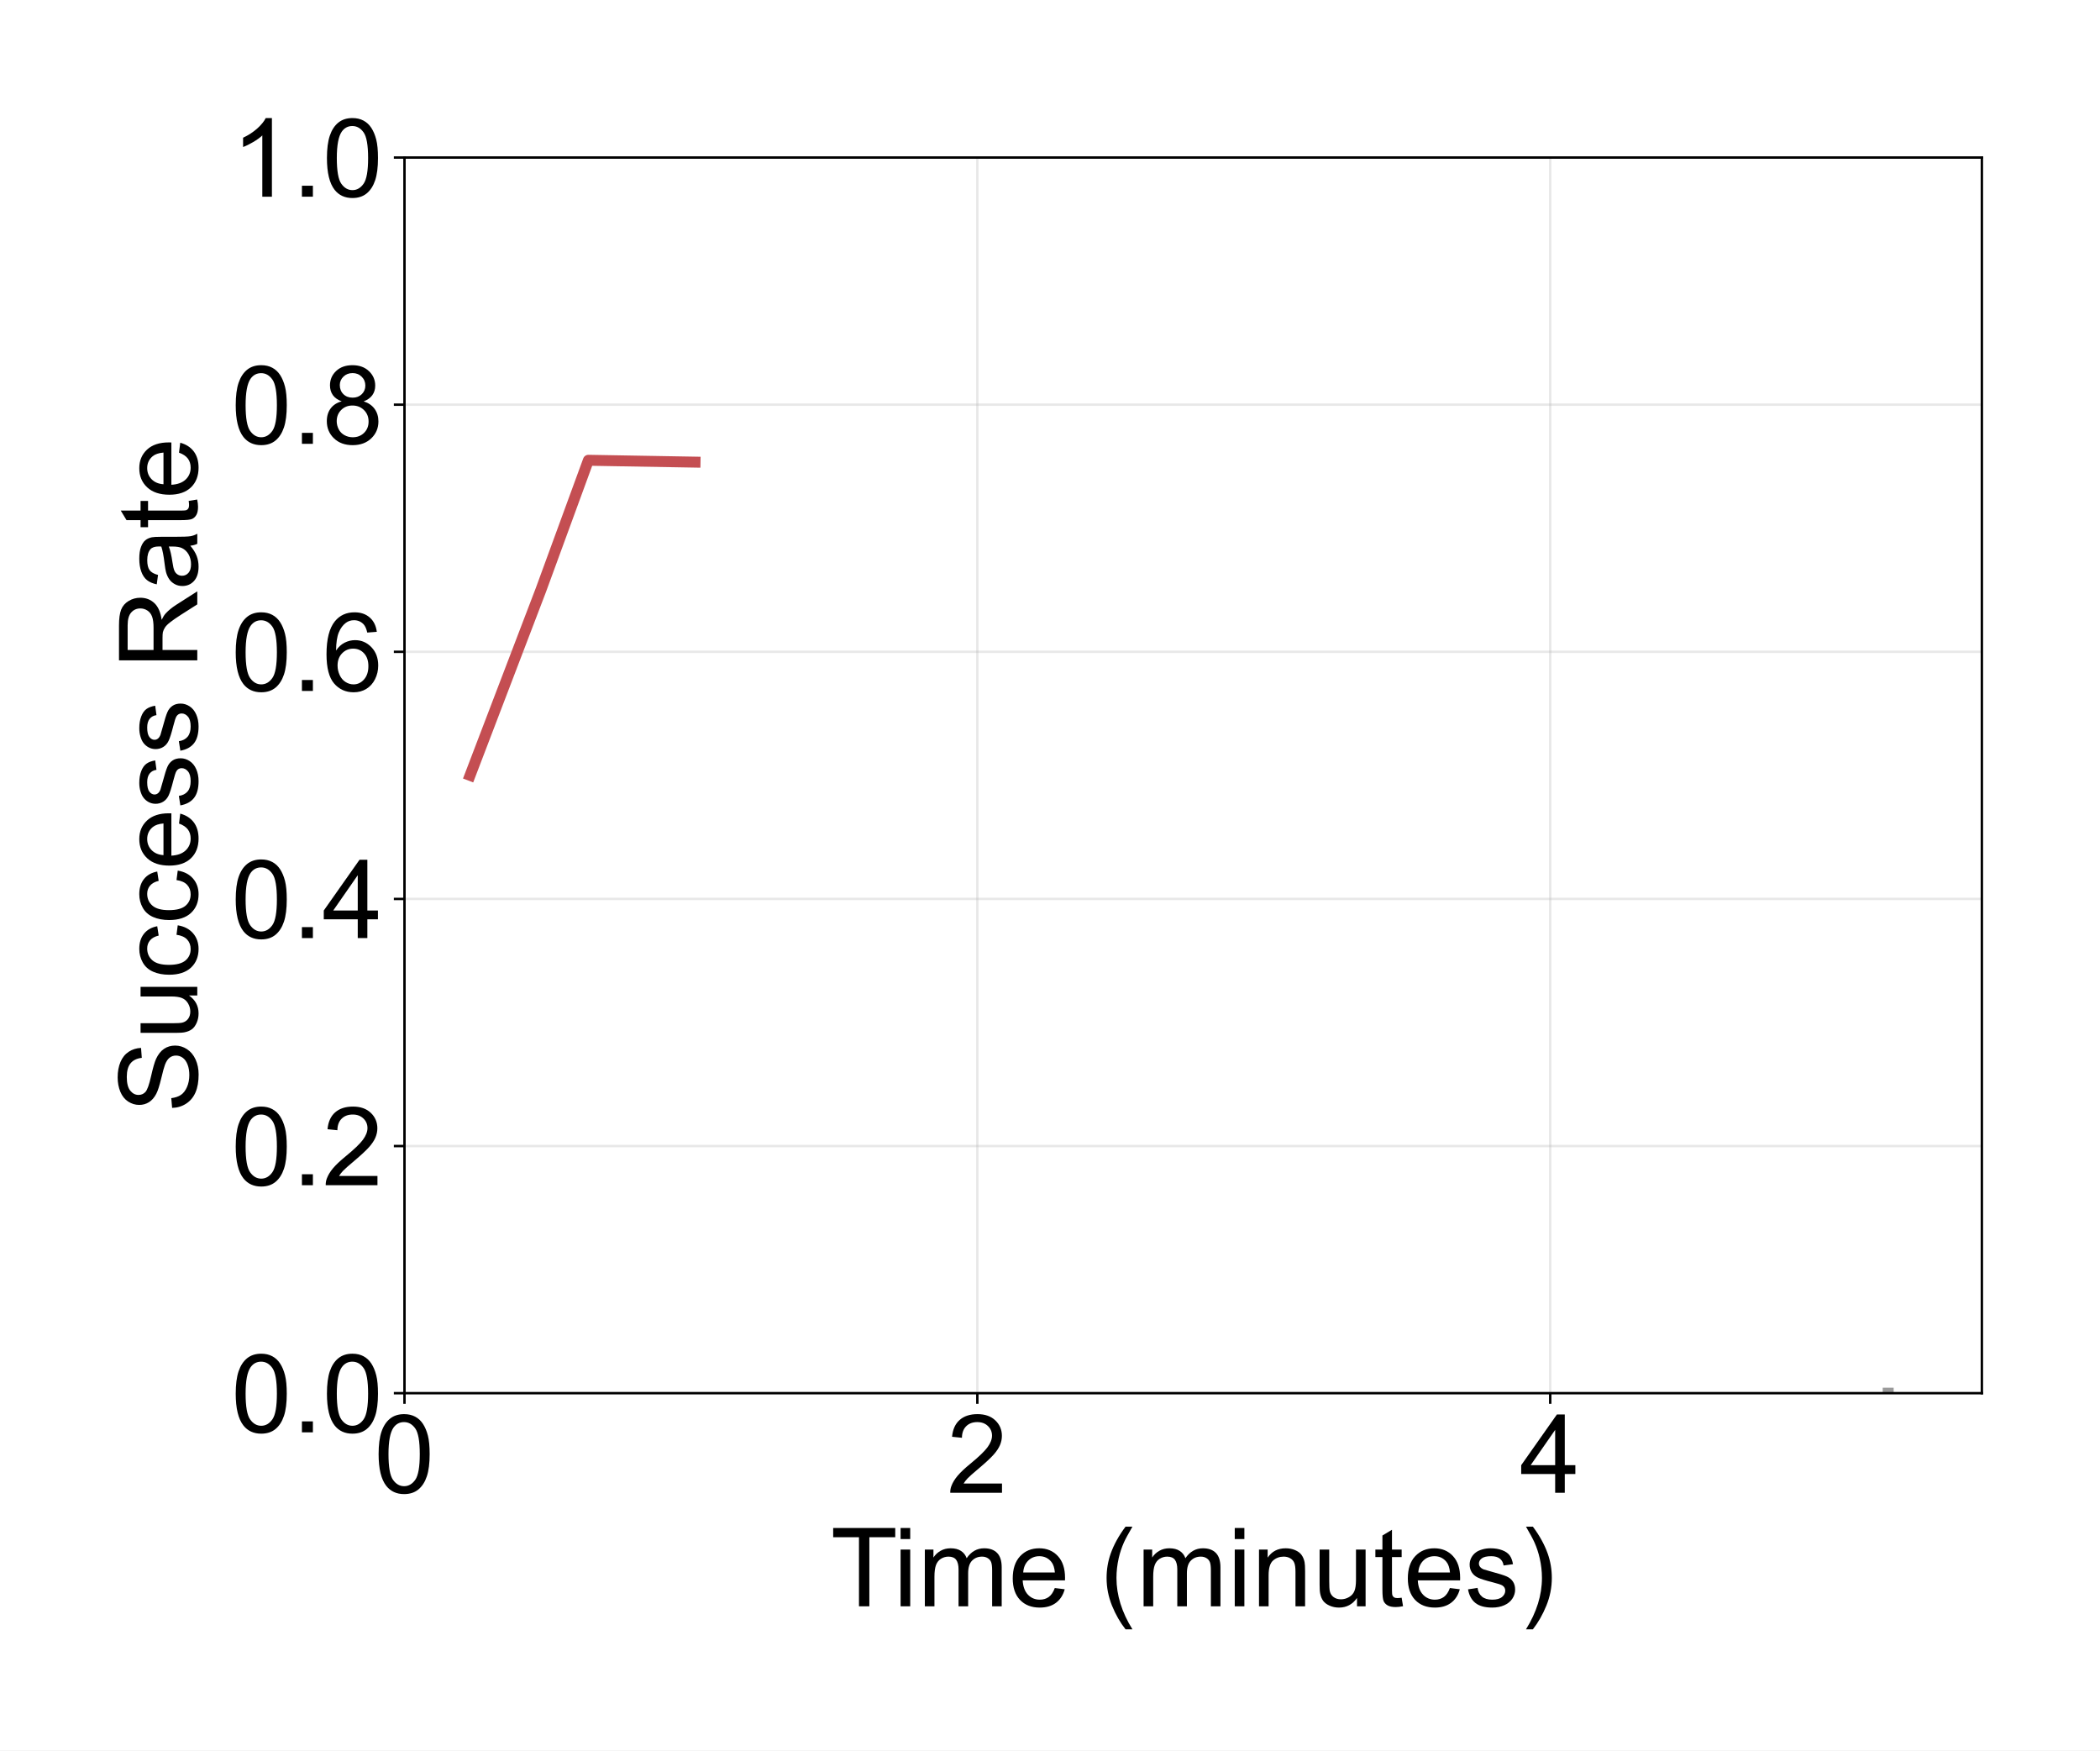
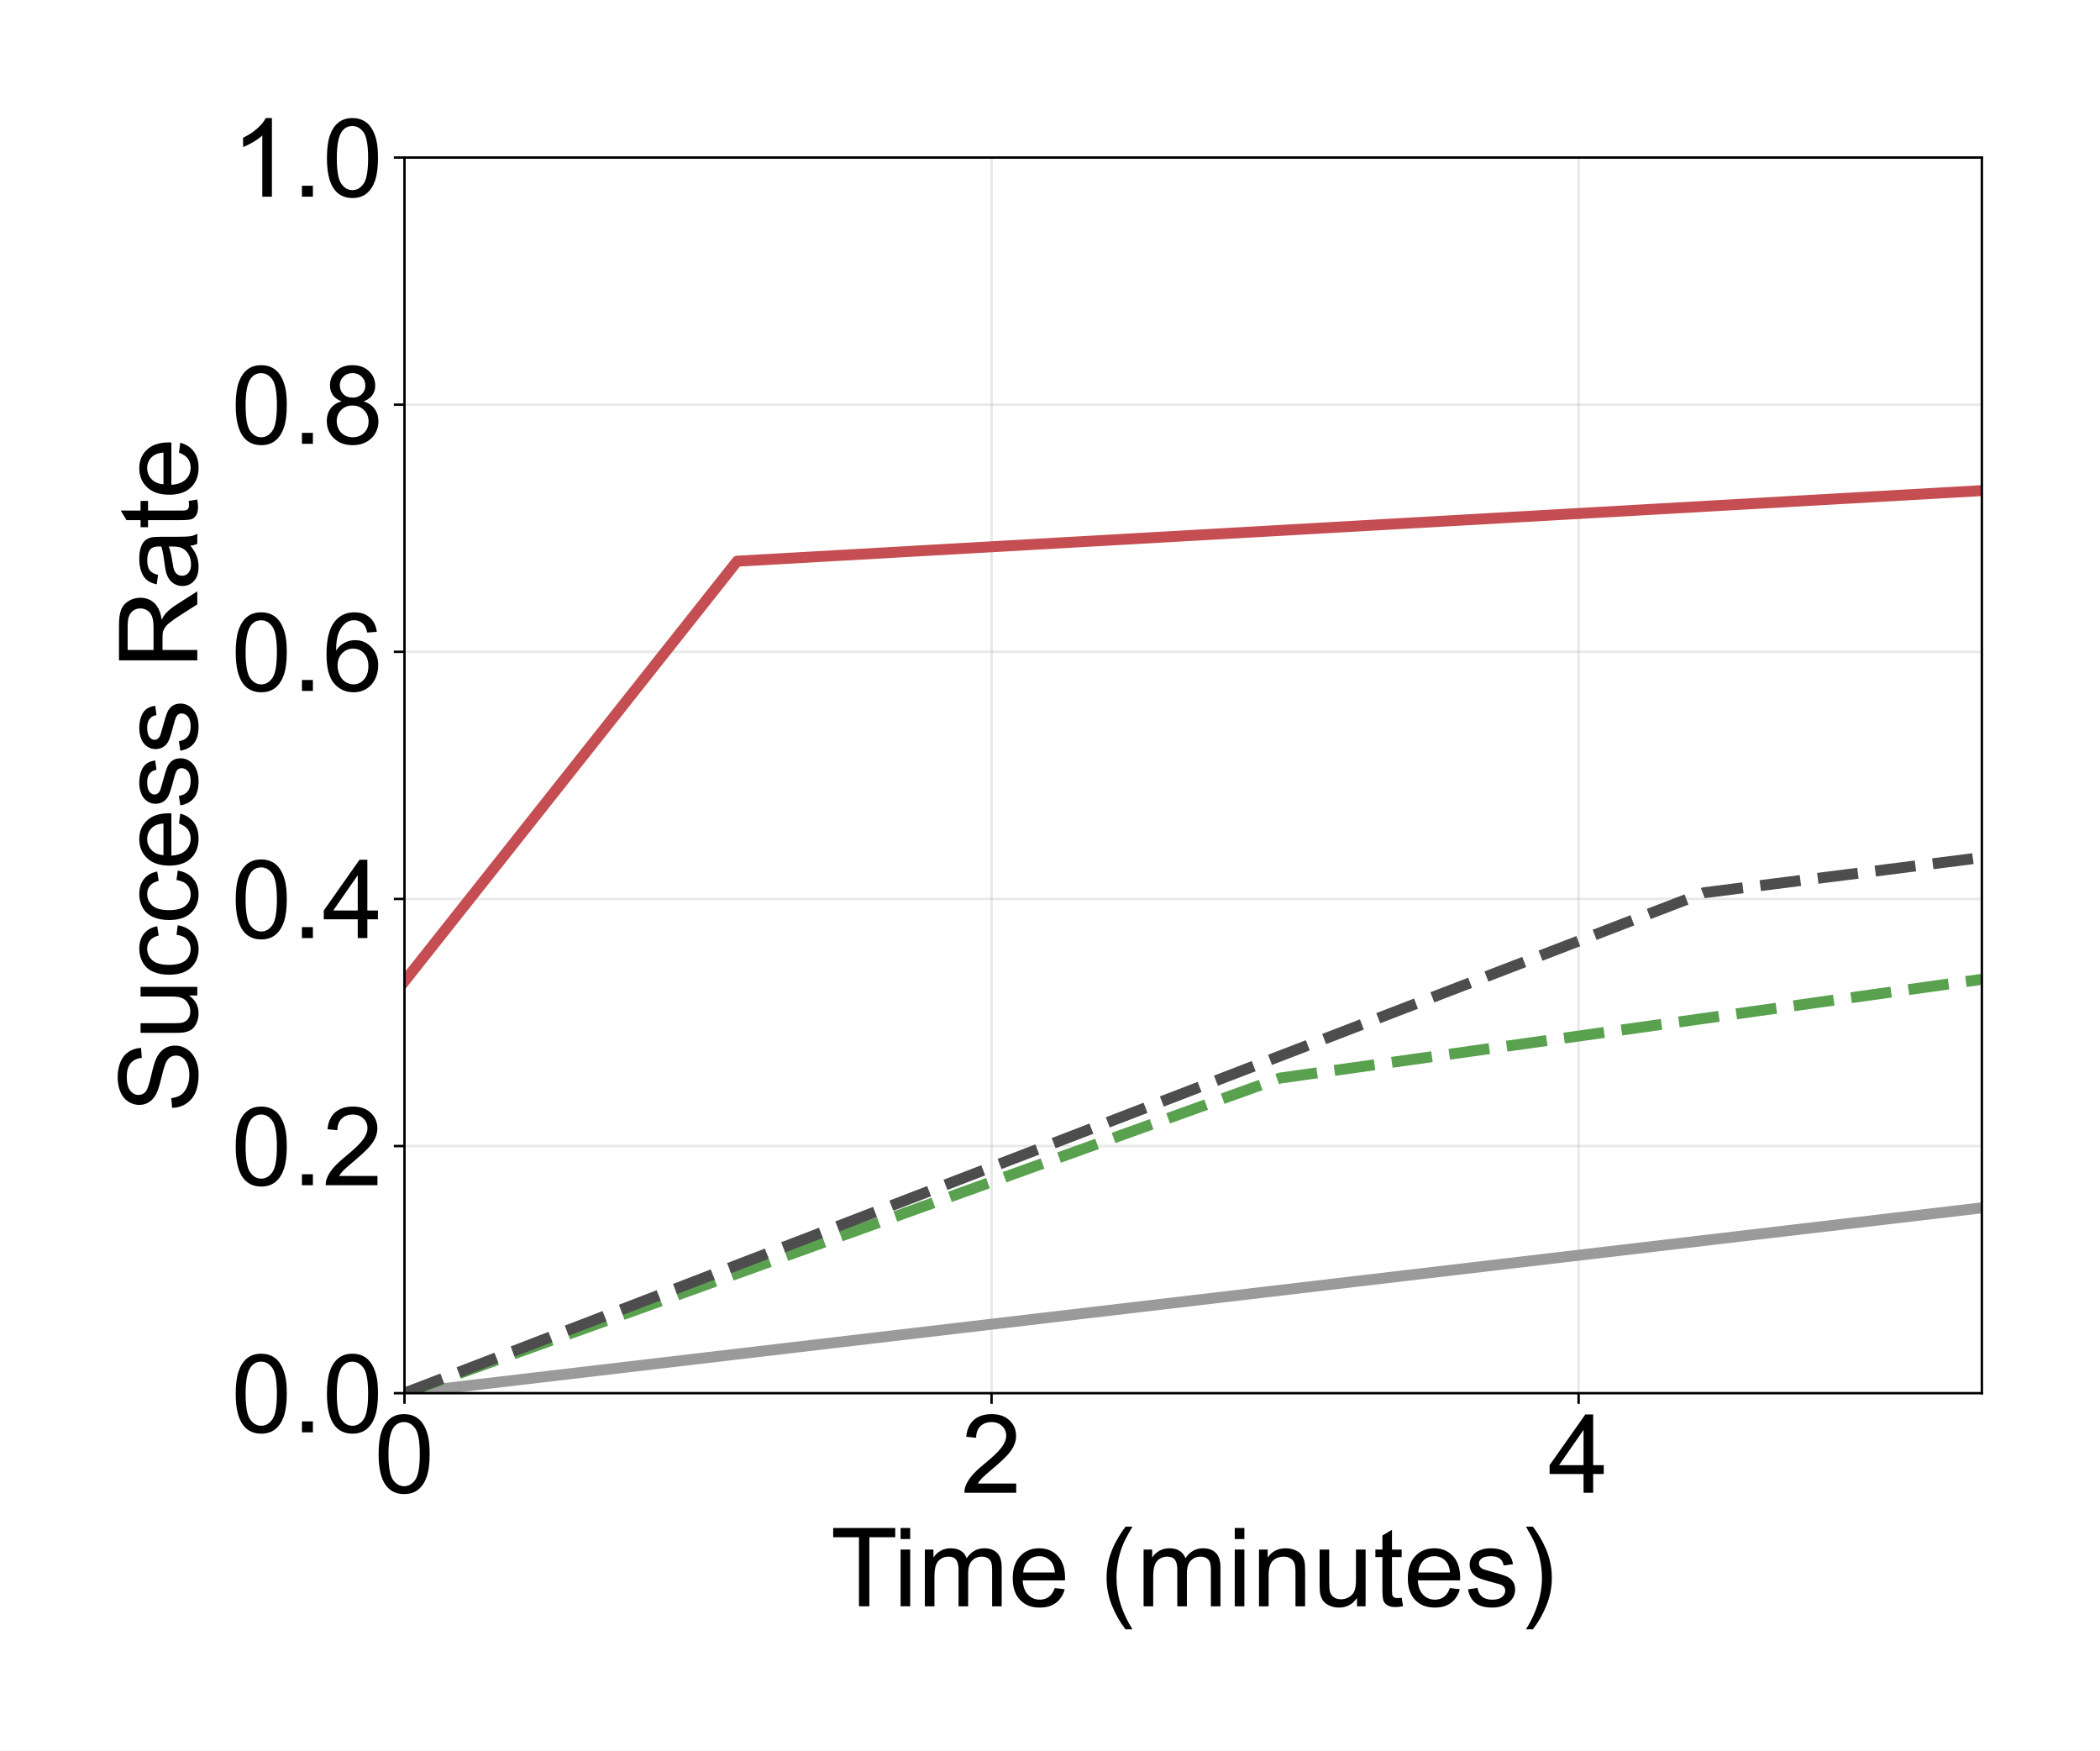
<svg xmlns="http://www.w3.org/2000/svg" xmlns:xlink="http://www.w3.org/1999/xlink" width="691.2pt" height="576pt" viewBox="0 0 691.2 576" version="1.1">
  <defs>
    <style type="text/css">*{stroke-linejoin: round; stroke-linecap: butt}</style>
  </defs>
  <g id="figure_1">
    <g id="patch_1">
      <path d="M 0 576  L 691.2 576  L 691.2 0  L 0 0  z " style="fill: #ffffff" />
    </g>
    <g id="axes_1">
      <g id="patch_2">
        <path d="M 133.13 458.44  L 652.32 458.44  L 652.32 51.84  L 133.13 51.84  z " style="fill: #ffffff" />
      </g>
      <g id="matplotlib.axis_1">
        <g id="xtick_1">
          <g id="line2d_1">
-             <path d="M 133.13 458.44  L 133.13 51.84  " clip-path="url(#p5a3daa4b71)" style="fill: none; stroke: #b0b0b0; stroke-opacity: 0.3; stroke-width: 0.8; stroke-linecap: square" />
+             <path d="M 133.13 458.44  L 133.13 51.84  " clip-path="url(#p1164a0801e)" style="fill: none; stroke: #b0b0b0; stroke-opacity: 0.3; stroke-width: 0.8; stroke-linecap: square" />
          </g>
          <g id="line2d_2">
            <defs>
-               <path id="m7aa3b7678a" d="M 0 0  L 0 3.5  " style="stroke: #000000; stroke-width: 0.8" />
-             </defs>
-             <g>
-               <use xlink:href="#m7aa3b7678a" x="133.13" y="458.44" style="stroke: #000000; stroke-width: 0.8" />
+               <path id="m0e730b3997" d="M 0 0  L 0 3.5  " style="stroke: #000000; stroke-width: 0.8" />
+             </defs>
+             <g>
+               <use xlink:href="#m0e730b3997" x="133.13" y="458.44" style="stroke: #000000; stroke-width: 0.8" />
            </g>
          </g>
          <g id="text_1">
            <g transform="translate(123.1203 491.2081) scale(0.36 -0.36)">
              <defs>
                <path id="ArialMT-30" d="M 266 2259  Q 266 3072 433 3567  Q 600 4063 929 4331  Q 1259 4600 1759 4600  Q 2128 4600 2406 4451  Q 2684 4303 2865 4023  Q 3047 3744 3150 3342  Q 3253 2941 3253 2259  Q 3253 1453 3087 958  Q 2922 463 2592 192  Q 2263 -78 1759 -78  Q 1097 -78 719 397  Q 266 969 266 2259  z M 844 2259  Q 844 1131 1108 757  Q 1372 384 1759 384  Q 2147 384 2411 759  Q 2675 1134 2675 2259  Q 2675 3391 2411 3762  Q 2147 4134 1753 4134  Q 1366 4134 1134 3806  Q 844 3388 844 2259  z " transform="scale(0.015625)" />
              </defs>
              <use xlink:href="#ArialMT-30" />
            </g>
          </g>
        </g>
        <g id="xtick_2">
          <g id="line2d_3">
-             <path d="M 321.687 458.44  L 321.687 51.84  " clip-path="url(#p5a3daa4b71)" style="fill: none; stroke: #b0b0b0; stroke-opacity: 0.3; stroke-width: 0.8; stroke-linecap: square" />
+             <path d="M 326.36 458.44  L 326.36 51.84  " clip-path="url(#p1164a0801e)" style="fill: none; stroke: #b0b0b0; stroke-opacity: 0.3; stroke-width: 0.8; stroke-linecap: square" />
          </g>
          <g id="line2d_4">
            <g>
-               <use xlink:href="#m7aa3b7678a" x="321.687" y="458.44" style="stroke: #000000; stroke-width: 0.8" />
+               <use xlink:href="#m0e730b3997" x="326.36" y="458.44" style="stroke: #000000; stroke-width: 0.8" />
            </g>
          </g>
          <g id="text_2">
-             <g transform="translate(311.6773 491.2081) scale(0.36 -0.36)">
+             <g transform="translate(316.3502 491.2081) scale(0.36 -0.36)">
              <defs>
                <path id="ArialMT-32" d="M 3222 541  L 3222 0  L 194 0  Q 188 203 259 391  Q 375 700 629 1000  Q 884 1300 1366 1694  Q 2113 2306 2375 2664  Q 2638 3022 2638 3341  Q 2638 3675 2398 3904  Q 2159 4134 1775 4134  Q 1369 4134 1125 3890  Q 881 3647 878 3216  L 300 3275  Q 359 3922 746 4261  Q 1134 4600 1788 4600  Q 2447 4600 2831 4234  Q 3216 3869 3216 3328  Q 3216 3053 3103 2787  Q 2991 2522 2730 2228  Q 2469 1934 1863 1422  Q 1356 997 1212 845  Q 1069 694 975 541  L 3222 541  z " transform="scale(0.015625)" />
              </defs>
              <use xlink:href="#ArialMT-32" />
            </g>
          </g>
        </g>
        <g id="xtick_3">
          <g id="line2d_5">
-             <path d="M 510.244 458.44  L 510.244 51.84  " clip-path="url(#p5a3daa4b71)" style="fill: none; stroke: #b0b0b0; stroke-opacity: 0.3; stroke-width: 0.8; stroke-linecap: square" />
+             <path d="M 519.59 458.44  L 519.59 51.84  " clip-path="url(#p1164a0801e)" style="fill: none; stroke: #b0b0b0; stroke-opacity: 0.3; stroke-width: 0.8; stroke-linecap: square" />
          </g>
          <g id="line2d_6">
            <g>
-               <use xlink:href="#m7aa3b7678a" x="510.244" y="458.44" style="stroke: #000000; stroke-width: 0.8" />
+               <use xlink:href="#m0e730b3997" x="519.59" y="458.44" style="stroke: #000000; stroke-width: 0.8" />
            </g>
          </g>
          <g id="text_3">
-             <g transform="translate(500.2343 491.2081) scale(0.36 -0.36)">
+             <g transform="translate(509.58 491.2081) scale(0.36 -0.36)">
              <defs>
                <path id="ArialMT-34" d="M 2069 0  L 2069 1097  L 81 1097  L 81 1613  L 2172 4581  L 2631 4581  L 2631 1613  L 3250 1613  L 3250 1097  L 2631 1097  L 2631 0  L 2069 0  z M 2069 1613  L 2069 3678  L 634 1613  L 2069 1613  z " transform="scale(0.015625)" />
              </defs>
              <use xlink:href="#ArialMT-34" />
            </g>
          </g>
        </g>
        <g id="text_4">
          <g transform="translate(273.3934 528.57) scale(0.36 -0.36)">
            <defs>
              <path id="ArialMT-54" d="M 1659 0  L 1659 4041  L 150 4041  L 150 4581  L 3781 4581  L 3781 4041  L 2266 4041  L 2266 0  L 1659 0  z " transform="scale(0.015625)" />
              <path id="ArialMT-69" d="M 425 3934  L 425 4581  L 988 4581  L 988 3934  L 425 3934  z M 425 0  L 425 3319  L 988 3319  L 988 0  L 425 0  z " transform="scale(0.015625)" />
              <path id="ArialMT-6d" d="M 422 0  L 422 3319  L 925 3319  L 925 2853  Q 1081 3097 1340 3245  Q 1600 3394 1931 3394  Q 2300 3394 2536 3241  Q 2772 3088 2869 2813  Q 3263 3394 3894 3394  Q 4388 3394 4653 3120  Q 4919 2847 4919 2278  L 4919 0  L 4359 0  L 4359 2091  Q 4359 2428 4304 2576  Q 4250 2725 4106 2815  Q 3963 2906 3769 2906  Q 3419 2906 3187 2673  Q 2956 2441 2956 1928  L 2956 0  L 2394 0  L 2394 2156  Q 2394 2531 2256 2718  Q 2119 2906 1806 2906  Q 1569 2906 1367 2781  Q 1166 2656 1075 2415  Q 984 2175 984 1722  L 984 0  L 422 0  z " transform="scale(0.015625)" />
              <path id="ArialMT-65" d="M 2694 1069  L 3275 997  Q 3138 488 2766 206  Q 2394 -75 1816 -75  Q 1088 -75 661 373  Q 234 822 234 1631  Q 234 2469 665 2931  Q 1097 3394 1784 3394  Q 2450 3394 2872 2941  Q 3294 2488 3294 1666  Q 3294 1616 3291 1516  L 816 1516  Q 847 969 1125 678  Q 1403 388 1819 388  Q 2128 388 2347 550  Q 2566 713 2694 1069  z M 847 1978  L 2700 1978  Q 2663 2397 2488 2606  Q 2219 2931 1791 2931  Q 1403 2931 1139 2672  Q 875 2413 847 1978  z " transform="scale(0.015625)" />
              <path id="ArialMT-20" transform="scale(0.015625)" />
              <path id="ArialMT-28" d="M 1497 -1347  Q 1031 -759 709 28  Q 388 816 388 1659  Q 388 2403 628 3084  Q 909 3875 1497 4659  L 1900 4659  Q 1522 4009 1400 3731  Q 1209 3300 1100 2831  Q 966 2247 966 1656  Q 966 153 1900 -1347  L 1497 -1347  z " transform="scale(0.015625)" />
              <path id="ArialMT-6e" d="M 422 0  L 422 3319  L 928 3319  L 928 2847  Q 1294 3394 1984 3394  Q 2284 3394 2536 3286  Q 2788 3178 2913 3003  Q 3038 2828 3088 2588  Q 3119 2431 3119 2041  L 3119 0  L 2556 0  L 2556 2019  Q 2556 2363 2490 2533  Q 2425 2703 2258 2804  Q 2091 2906 1866 2906  Q 1506 2906 1245 2678  Q 984 2450 984 1813  L 984 0  L 422 0  z " transform="scale(0.015625)" />
              <path id="ArialMT-75" d="M 2597 0  L 2597 488  Q 2209 -75 1544 -75  Q 1250 -75 995 37  Q 741 150 617 320  Q 494 491 444 738  Q 409 903 409 1263  L 409 3319  L 972 3319  L 972 1478  Q 972 1038 1006 884  Q 1059 663 1231 536  Q 1403 409 1656 409  Q 1909 409 2131 539  Q 2353 669 2445 892  Q 2538 1116 2538 1541  L 2538 3319  L 3100 3319  L 3100 0  L 2597 0  z " transform="scale(0.015625)" />
              <path id="ArialMT-74" d="M 1650 503  L 1731 6  Q 1494 -44 1306 -44  Q 1000 -44 831 53  Q 663 150 594 308  Q 525 466 525 972  L 525 2881  L 113 2881  L 113 3319  L 525 3319  L 525 4141  L 1084 4478  L 1084 3319  L 1650 3319  L 1650 2881  L 1084 2881  L 1084 941  Q 1084 700 1114 631  Q 1144 563 1211 522  Q 1278 481 1403 481  Q 1497 481 1650 503  z " transform="scale(0.015625)" />
              <path id="ArialMT-73" d="M 197 991  L 753 1078  Q 800 744 1014 566  Q 1228 388 1613 388  Q 2000 388 2187 545  Q 2375 703 2375 916  Q 2375 1106 2209 1216  Q 2094 1291 1634 1406  Q 1016 1563 777 1677  Q 538 1791 414 1992  Q 291 2194 291 2438  Q 291 2659 392 2848  Q 494 3038 669 3163  Q 800 3259 1026 3326  Q 1253 3394 1513 3394  Q 1903 3394 2198 3281  Q 2494 3169 2634 2976  Q 2775 2784 2828 2463  L 2278 2388  Q 2241 2644 2061 2787  Q 1881 2931 1553 2931  Q 1166 2931 1000 2803  Q 834 2675 834 2503  Q 834 2394 903 2306  Q 972 2216 1119 2156  Q 1203 2125 1616 2013  Q 2213 1853 2448 1751  Q 2684 1650 2818 1456  Q 2953 1263 2953 975  Q 2953 694 2789 445  Q 2625 197 2315 61  Q 2006 -75 1616 -75  Q 969 -75 630 194  Q 291 463 197 991  z " transform="scale(0.015625)" />
              <path id="ArialMT-29" d="M 791 -1347  L 388 -1347  Q 1322 153 1322 1656  Q 1322 2244 1188 2822  Q 1081 3291 891 3722  Q 769 4003 388 4659  L 791 4659  Q 1378 3875 1659 3084  Q 1900 2403 1900 1659  Q 1900 816 1576 28  Q 1253 -759 791 -1347  z " transform="scale(0.015625)" />
            </defs>
            <use xlink:href="#ArialMT-54" />
            <use xlink:href="#ArialMT-69" transform="translate(57.33398 0)" />
            <use xlink:href="#ArialMT-6d" transform="translate(79.55078 0)" />
            <use xlink:href="#ArialMT-65" transform="translate(162.8516 0)" />
            <use xlink:href="#ArialMT-20" transform="translate(218.4668 0)" />
            <use xlink:href="#ArialMT-28" transform="translate(246.25 0)" />
            <use xlink:href="#ArialMT-6d" transform="translate(279.5508 0)" />
            <use xlink:href="#ArialMT-69" transform="translate(362.8516 0)" />
            <use xlink:href="#ArialMT-6e" transform="translate(385.0684 0)" />
            <use xlink:href="#ArialMT-75" transform="translate(440.6836 0)" />
            <use xlink:href="#ArialMT-74" transform="translate(496.2988 0)" />
            <use xlink:href="#ArialMT-65" transform="translate(524.082 0)" />
            <use xlink:href="#ArialMT-73" transform="translate(579.6973 0)" />
            <use xlink:href="#ArialMT-29" transform="translate(629.6973 0)" />
          </g>
        </g>
      </g>
      <g id="matplotlib.axis_2">
        <g id="ytick_1">
          <g id="line2d_7">
-             <path d="M 133.13 458.44  L 652.32 458.44  " clip-path="url(#p5a3daa4b71)" style="fill: none; stroke: #b0b0b0; stroke-opacity: 0.3; stroke-width: 0.8; stroke-linecap: square" />
+             <path d="M 133.13 458.44  L 652.32 458.44  " clip-path="url(#p1164a0801e)" style="fill: none; stroke: #b0b0b0; stroke-opacity: 0.3; stroke-width: 0.8; stroke-linecap: square" />
          </g>
          <g id="line2d_8">
            <defs>
-               <path id="m5ecb84b8a5" d="M 0 0  L -3.5 0  " style="stroke: #000000; stroke-width: 0.8" />
-             </defs>
-             <g>
-               <use xlink:href="#m5ecb84b8a5" x="133.13" y="458.44" style="stroke: #000000; stroke-width: 0.8" />
+               <path id="m779fa7297f" d="M 0 0  L -3.5 0  " style="stroke: #000000; stroke-width: 0.8" />
+             </defs>
+             <g>
+               <use xlink:href="#m779fa7297f" x="133.13" y="458.44" style="stroke: #000000; stroke-width: 0.8" />
            </g>
          </g>
          <g id="text_5">
            <g transform="translate(76.09 471.3241) scale(0.36 -0.36)">
              <defs>
                <path id="ArialMT-2e" d="M 581 0  L 581 641  L 1222 641  L 1222 0  L 581 0  z " transform="scale(0.015625)" />
              </defs>
              <use xlink:href="#ArialMT-30" />
              <use xlink:href="#ArialMT-2e" transform="translate(55.61523 0)" />
              <use xlink:href="#ArialMT-30" transform="translate(83.39844 0)" />
            </g>
          </g>
        </g>
        <g id="ytick_2">
          <g id="line2d_9">
-             <path d="M 133.13 377.12  L 652.32 377.12  " clip-path="url(#p5a3daa4b71)" style="fill: none; stroke: #b0b0b0; stroke-opacity: 0.3; stroke-width: 0.8; stroke-linecap: square" />
+             <path d="M 133.13 377.12  L 652.32 377.12  " clip-path="url(#p1164a0801e)" style="fill: none; stroke: #b0b0b0; stroke-opacity: 0.3; stroke-width: 0.8; stroke-linecap: square" />
          </g>
          <g id="line2d_10">
            <g>
-               <use xlink:href="#m5ecb84b8a5" x="133.13" y="377.12" style="stroke: #000000; stroke-width: 0.8" />
+               <use xlink:href="#m779fa7297f" x="133.13" y="377.12" style="stroke: #000000; stroke-width: 0.8" />
            </g>
          </g>
          <g id="text_6">
            <g transform="translate(76.09 390.0041) scale(0.36 -0.36)">
              <use xlink:href="#ArialMT-30" />
              <use xlink:href="#ArialMT-2e" transform="translate(55.61523 0)" />
              <use xlink:href="#ArialMT-32" transform="translate(83.39844 0)" />
            </g>
          </g>
        </g>
        <g id="ytick_3">
          <g id="line2d_11">
-             <path d="M 133.13 295.8  L 652.32 295.8  " clip-path="url(#p5a3daa4b71)" style="fill: none; stroke: #b0b0b0; stroke-opacity: 0.3; stroke-width: 0.8; stroke-linecap: square" />
+             <path d="M 133.13 295.8  L 652.32 295.8  " clip-path="url(#p1164a0801e)" style="fill: none; stroke: #b0b0b0; stroke-opacity: 0.3; stroke-width: 0.8; stroke-linecap: square" />
          </g>
          <g id="line2d_12">
            <g>
-               <use xlink:href="#m5ecb84b8a5" x="133.13" y="295.8" style="stroke: #000000; stroke-width: 0.8" />
+               <use xlink:href="#m779fa7297f" x="133.13" y="295.8" style="stroke: #000000; stroke-width: 0.8" />
            </g>
          </g>
          <g id="text_7">
            <g transform="translate(76.09 308.6841) scale(0.36 -0.36)">
              <use xlink:href="#ArialMT-30" />
              <use xlink:href="#ArialMT-2e" transform="translate(55.61523 0)" />
              <use xlink:href="#ArialMT-34" transform="translate(83.39844 0)" />
            </g>
          </g>
        </g>
        <g id="ytick_4">
          <g id="line2d_13">
-             <path d="M 133.13 214.48  L 652.32 214.48  " clip-path="url(#p5a3daa4b71)" style="fill: none; stroke: #b0b0b0; stroke-opacity: 0.3; stroke-width: 0.8; stroke-linecap: square" />
+             <path d="M 133.13 214.48  L 652.32 214.48  " clip-path="url(#p1164a0801e)" style="fill: none; stroke: #b0b0b0; stroke-opacity: 0.3; stroke-width: 0.8; stroke-linecap: square" />
          </g>
          <g id="line2d_14">
            <g>
-               <use xlink:href="#m5ecb84b8a5" x="133.13" y="214.48" style="stroke: #000000; stroke-width: 0.8" />
+               <use xlink:href="#m779fa7297f" x="133.13" y="214.48" style="stroke: #000000; stroke-width: 0.8" />
            </g>
          </g>
          <g id="text_8">
            <g transform="translate(76.09 227.3641) scale(0.36 -0.36)">
              <defs>
                <path id="ArialMT-36" d="M 3184 3459  L 2625 3416  Q 2550 3747 2413 3897  Q 2184 4138 1850 4138  Q 1581 4138 1378 3988  Q 1113 3794 959 3422  Q 806 3050 800 2363  Q 1003 2672 1297 2822  Q 1591 2972 1913 2972  Q 2475 2972 2870 2558  Q 3266 2144 3266 1488  Q 3266 1056 3080 686  Q 2894 316 2569 119  Q 2244 -78 1831 -78  Q 1128 -78 684 439  Q 241 956 241 2144  Q 241 3472 731 4075  Q 1159 4600 1884 4600  Q 2425 4600 2770 4297  Q 3116 3994 3184 3459  z M 888 1484  Q 888 1194 1011 928  Q 1134 663 1356 523  Q 1578 384 1822 384  Q 2178 384 2434 671  Q 2691 959 2691 1453  Q 2691 1928 2437 2201  Q 2184 2475 1800 2475  Q 1419 2475 1153 2201  Q 888 1928 888 1484  z " transform="scale(0.015625)" />
              </defs>
              <use xlink:href="#ArialMT-30" />
              <use xlink:href="#ArialMT-2e" transform="translate(55.61523 0)" />
              <use xlink:href="#ArialMT-36" transform="translate(83.39844 0)" />
            </g>
          </g>
        </g>
        <g id="ytick_5">
          <g id="line2d_15">
-             <path d="M 133.13 133.16  L 652.32 133.16  " clip-path="url(#p5a3daa4b71)" style="fill: none; stroke: #b0b0b0; stroke-opacity: 0.3; stroke-width: 0.8; stroke-linecap: square" />
+             <path d="M 133.13 133.16  L 652.32 133.16  " clip-path="url(#p1164a0801e)" style="fill: none; stroke: #b0b0b0; stroke-opacity: 0.3; stroke-width: 0.8; stroke-linecap: square" />
          </g>
          <g id="line2d_16">
            <g>
-               <use xlink:href="#m5ecb84b8a5" x="133.13" y="133.16" style="stroke: #000000; stroke-width: 0.8" />
+               <use xlink:href="#m779fa7297f" x="133.13" y="133.16" style="stroke: #000000; stroke-width: 0.8" />
            </g>
          </g>
          <g id="text_9">
            <g transform="translate(76.09 146.0441) scale(0.36 -0.36)">
              <defs>
                <path id="ArialMT-38" d="M 1131 2484  Q 781 2613 612 2850  Q 444 3088 444 3419  Q 444 3919 803 4259  Q 1163 4600 1759 4600  Q 2359 4600 2725 4251  Q 3091 3903 3091 3403  Q 3091 3084 2923 2848  Q 2756 2613 2416 2484  Q 2838 2347 3058 2040  Q 3278 1734 3278 1309  Q 3278 722 2862 322  Q 2447 -78 1769 -78  Q 1091 -78 675 323  Q 259 725 259 1325  Q 259 1772 486 2073  Q 713 2375 1131 2484  z M 1019 3438  Q 1019 3113 1228 2906  Q 1438 2700 1772 2700  Q 2097 2700 2305 2904  Q 2513 3109 2513 3406  Q 2513 3716 2298 3927  Q 2084 4138 1766 4138  Q 1444 4138 1231 3931  Q 1019 3725 1019 3438  z M 838 1322  Q 838 1081 952 856  Q 1066 631 1291 507  Q 1516 384 1775 384  Q 2178 384 2440 643  Q 2703 903 2703 1303  Q 2703 1709 2433 1975  Q 2163 2241 1756 2241  Q 1359 2241 1098 1978  Q 838 1716 838 1322  z " transform="scale(0.015625)" />
              </defs>
              <use xlink:href="#ArialMT-30" />
              <use xlink:href="#ArialMT-2e" transform="translate(55.61523 0)" />
              <use xlink:href="#ArialMT-38" transform="translate(83.39844 0)" />
            </g>
          </g>
        </g>
        <g id="ytick_6">
          <g id="line2d_17">
-             <path d="M 133.13 51.84  L 652.32 51.84  " clip-path="url(#p5a3daa4b71)" style="fill: none; stroke: #b0b0b0; stroke-opacity: 0.3; stroke-width: 0.8; stroke-linecap: square" />
+             <path d="M 133.13 51.84  L 652.32 51.84  " clip-path="url(#p1164a0801e)" style="fill: none; stroke: #b0b0b0; stroke-opacity: 0.3; stroke-width: 0.8; stroke-linecap: square" />
          </g>
          <g id="line2d_18">
            <g>
-               <use xlink:href="#m5ecb84b8a5" x="133.13" y="51.84" style="stroke: #000000; stroke-width: 0.8" />
+               <use xlink:href="#m779fa7297f" x="133.13" y="51.84" style="stroke: #000000; stroke-width: 0.8" />
            </g>
          </g>
          <g id="text_10">
            <g transform="translate(76.09 64.72406) scale(0.36 -0.36)">
              <defs>
                <path id="ArialMT-31" d="M 2384 0  L 1822 0  L 1822 3584  Q 1619 3391 1289 3197  Q 959 3003 697 2906  L 697 3450  Q 1169 3672 1522 3987  Q 1875 4303 2022 4600  L 2384 4600  L 2384 0  z " transform="scale(0.015625)" />
              </defs>
              <use xlink:href="#ArialMT-31" />
              <use xlink:href="#ArialMT-2e" transform="translate(55.61523 0)" />
              <use xlink:href="#ArialMT-30" transform="translate(83.39844 0)" />
            </g>
          </g>
        </g>
        <g id="text_11">
          <g transform="translate(64.935 366.1859) rotate(-90) scale(0.36 -0.36)">
            <defs>
              <path id="ArialMT-53" d="M 288 1472  L 859 1522  Q 900 1178 1048 958  Q 1197 738 1509 602  Q 1822 466 2213 466  Q 2559 466 2825 569  Q 3091 672 3220 851  Q 3350 1031 3350 1244  Q 3350 1459 3225 1620  Q 3100 1781 2813 1891  Q 2628 1963 1997 2114  Q 1366 2266 1113 2400  Q 784 2572 623 2826  Q 463 3081 463 3397  Q 463 3744 659 4045  Q 856 4347 1234 4503  Q 1613 4659 2075 4659  Q 2584 4659 2973 4495  Q 3363 4331 3572 4012  Q 3781 3694 3797 3291  L 3216 3247  Q 3169 3681 2898 3903  Q 2628 4125 2100 4125  Q 1550 4125 1298 3923  Q 1047 3722 1047 3438  Q 1047 3191 1225 3031  Q 1400 2872 2139 2705  Q 2878 2538 3153 2413  Q 3553 2228 3743 1945  Q 3934 1663 3934 1294  Q 3934 928 3725 604  Q 3516 281 3123 101  Q 2731 -78 2241 -78  Q 1619 -78 1198 103  Q 778 284 539 648  Q 300 1013 288 1472  z " transform="scale(0.015625)" />
              <path id="ArialMT-63" d="M 2588 1216  L 3141 1144  Q 3050 572 2676 248  Q 2303 -75 1759 -75  Q 1078 -75 664 370  Q 250 816 250 1647  Q 250 2184 428 2587  Q 606 2991 970 3192  Q 1334 3394 1763 3394  Q 2303 3394 2647 3120  Q 2991 2847 3088 2344  L 2541 2259  Q 2463 2594 2264 2762  Q 2066 2931 1784 2931  Q 1359 2931 1093 2626  Q 828 2322 828 1663  Q 828 994 1084 691  Q 1341 388 1753 388  Q 2084 388 2306 591  Q 2528 794 2588 1216  z " transform="scale(0.015625)" />
              <path id="ArialMT-52" d="M 503 0  L 503 4581  L 2534 4581  Q 3147 4581 3465 4457  Q 3784 4334 3975 4021  Q 4166 3709 4166 3331  Q 4166 2844 3850 2509  Q 3534 2175 2875 2084  Q 3116 1969 3241 1856  Q 3506 1613 3744 1247  L 4541 0  L 3778 0  L 3172 953  Q 2906 1366 2734 1584  Q 2563 1803 2427 1890  Q 2291 1978 2150 2013  Q 2047 2034 1813 2034  L 1109 2034  L 1109 0  L 503 0  z M 1109 2559  L 2413 2559  Q 2828 2559 3062 2645  Q 3297 2731 3419 2920  Q 3541 3109 3541 3331  Q 3541 3656 3305 3865  Q 3069 4075 2559 4075  L 1109 4075  L 1109 2559  z " transform="scale(0.015625)" />
              <path id="ArialMT-61" d="M 2588 409  Q 2275 144 1986 34  Q 1697 -75 1366 -75  Q 819 -75 525 192  Q 231 459 231 875  Q 231 1119 342 1320  Q 453 1522 633 1644  Q 813 1766 1038 1828  Q 1203 1872 1538 1913  Q 2219 1994 2541 2106  Q 2544 2222 2544 2253  Q 2544 2597 2384 2738  Q 2169 2928 1744 2928  Q 1347 2928 1158 2789  Q 969 2650 878 2297  L 328 2372  Q 403 2725 575 2942  Q 747 3159 1072 3276  Q 1397 3394 1825 3394  Q 2250 3394 2515 3294  Q 2781 3194 2906 3042  Q 3031 2891 3081 2659  Q 3109 2516 3109 2141  L 3109 1391  Q 3109 606 3145 398  Q 3181 191 3288 0  L 2700 0  Q 2613 175 2588 409  z M 2541 1666  Q 2234 1541 1622 1453  Q 1275 1403 1131 1340  Q 988 1278 909 1158  Q 831 1038 831 891  Q 831 666 1001 516  Q 1172 366 1500 366  Q 1825 366 2078 508  Q 2331 650 2450 897  Q 2541 1088 2541 1459  L 2541 1666  z " transform="scale(0.015625)" />
            </defs>
            <use xlink:href="#ArialMT-53" />
            <use xlink:href="#ArialMT-75" transform="translate(66.69922 0)" />
            <use xlink:href="#ArialMT-63" transform="translate(122.3145 0)" />
            <use xlink:href="#ArialMT-63" transform="translate(172.3145 0)" />
            <use xlink:href="#ArialMT-65" transform="translate(222.3145 0)" />
            <use xlink:href="#ArialMT-73" transform="translate(277.9297 0)" />
            <use xlink:href="#ArialMT-73" transform="translate(327.9297 0)" />
            <use xlink:href="#ArialMT-20" transform="translate(377.9297 0)" />
            <use xlink:href="#ArialMT-52" transform="translate(405.7129 0)" />
            <use xlink:href="#ArialMT-61" transform="translate(477.9297 0)" />
            <use xlink:href="#ArialMT-74" transform="translate(533.5449 0)" />
            <use xlink:href="#ArialMT-65" transform="translate(561.3281 0)" />
          </g>
        </g>
      </g>
      <g id="line2d_19">
-         <path d="M 621.481 458.44  " clip-path="url(#p5a3daa4b71)" style="fill: none; stroke: #9a9a9a; stroke-width: 3.6; stroke-linecap: square" />
+         <path d="M 133.13 458.44  L 652.32 397.45  " clip-path="url(#p1164a0801e)" style="fill: none; stroke: #9a9a9a; stroke-width: 3.6; stroke-linecap: square" />
      </g>
      <g id="line2d_20">
-         <path d="M 627.597 458.44  " clip-path="url(#p5a3daa4b71)" style="fill: none; stroke-dasharray: 13.32,5.76; stroke-dashoffset: 0; stroke: #59a14f; stroke-width: 3.6" />
+         <path d="M 133.13 458.44  L 421.282 354.757  L 652.32 322.249  " clip-path="url(#p1164a0801e)" style="fill: none; stroke-dasharray: 13.32,5.76; stroke-dashoffset: 0; stroke: #59a14f; stroke-width: 3.6" />
      </g>
      <g id="line2d_21">
-         <path d="M 154.715 255.14  L 178.026 194.15  L 193.666 151.457  L 228.765 152.067  " clip-path="url(#p5a3daa4b71)" style="fill: none; stroke: #c44e52; stroke-width: 3.6; stroke-linecap: square" />
+         <path d="M 133.13 458.44  L 560.848 293.767  L 652.32 282.179  " clip-path="url(#p1164a0801e)" style="fill: none; stroke-dasharray: 13.32,5.76; stroke-dashoffset: 0; stroke: #4d4d4d; stroke-width: 3.6" />
+       </g>
+       <g id="line2d_22">
+         <path d="M 133.13 322.907  L 242.631 184.663  L 652.32 161.438  " clip-path="url(#p1164a0801e)" style="fill: none; stroke: #c44e52; stroke-width: 3.6; stroke-linecap: square" />
      </g>
      <g id="patch_3">
        <path d="M 133.13 458.44  L 133.13 51.84  " style="fill: none; stroke: #000000; stroke-width: 0.8; stroke-linejoin: miter; stroke-linecap: square" />
      </g>
      <g id="patch_4">
        <path d="M 652.32 458.44  L 652.32 51.84  " style="fill: none; stroke: #000000; stroke-width: 0.8; stroke-linejoin: miter; stroke-linecap: square" />
      </g>
      <g id="patch_5">
        <path d="M 133.13 458.44  L 652.32 458.44  " style="fill: none; stroke: #000000; stroke-width: 0.8; stroke-linejoin: miter; stroke-linecap: square" />
      </g>
      <g id="patch_6">
        <path d="M 133.13 51.84  L 652.32 51.84  " style="fill: none; stroke: #000000; stroke-width: 0.8; stroke-linejoin: miter; stroke-linecap: square" />
      </g>
    </g>
  </g>
  <defs>
-     <clipPath id="p5a3daa4b71">
+     <clipPath id="p1164a0801e">
      <rect x="133.13" y="51.84" width="519.19" height="406.6" />
    </clipPath>
  </defs>
</svg>
